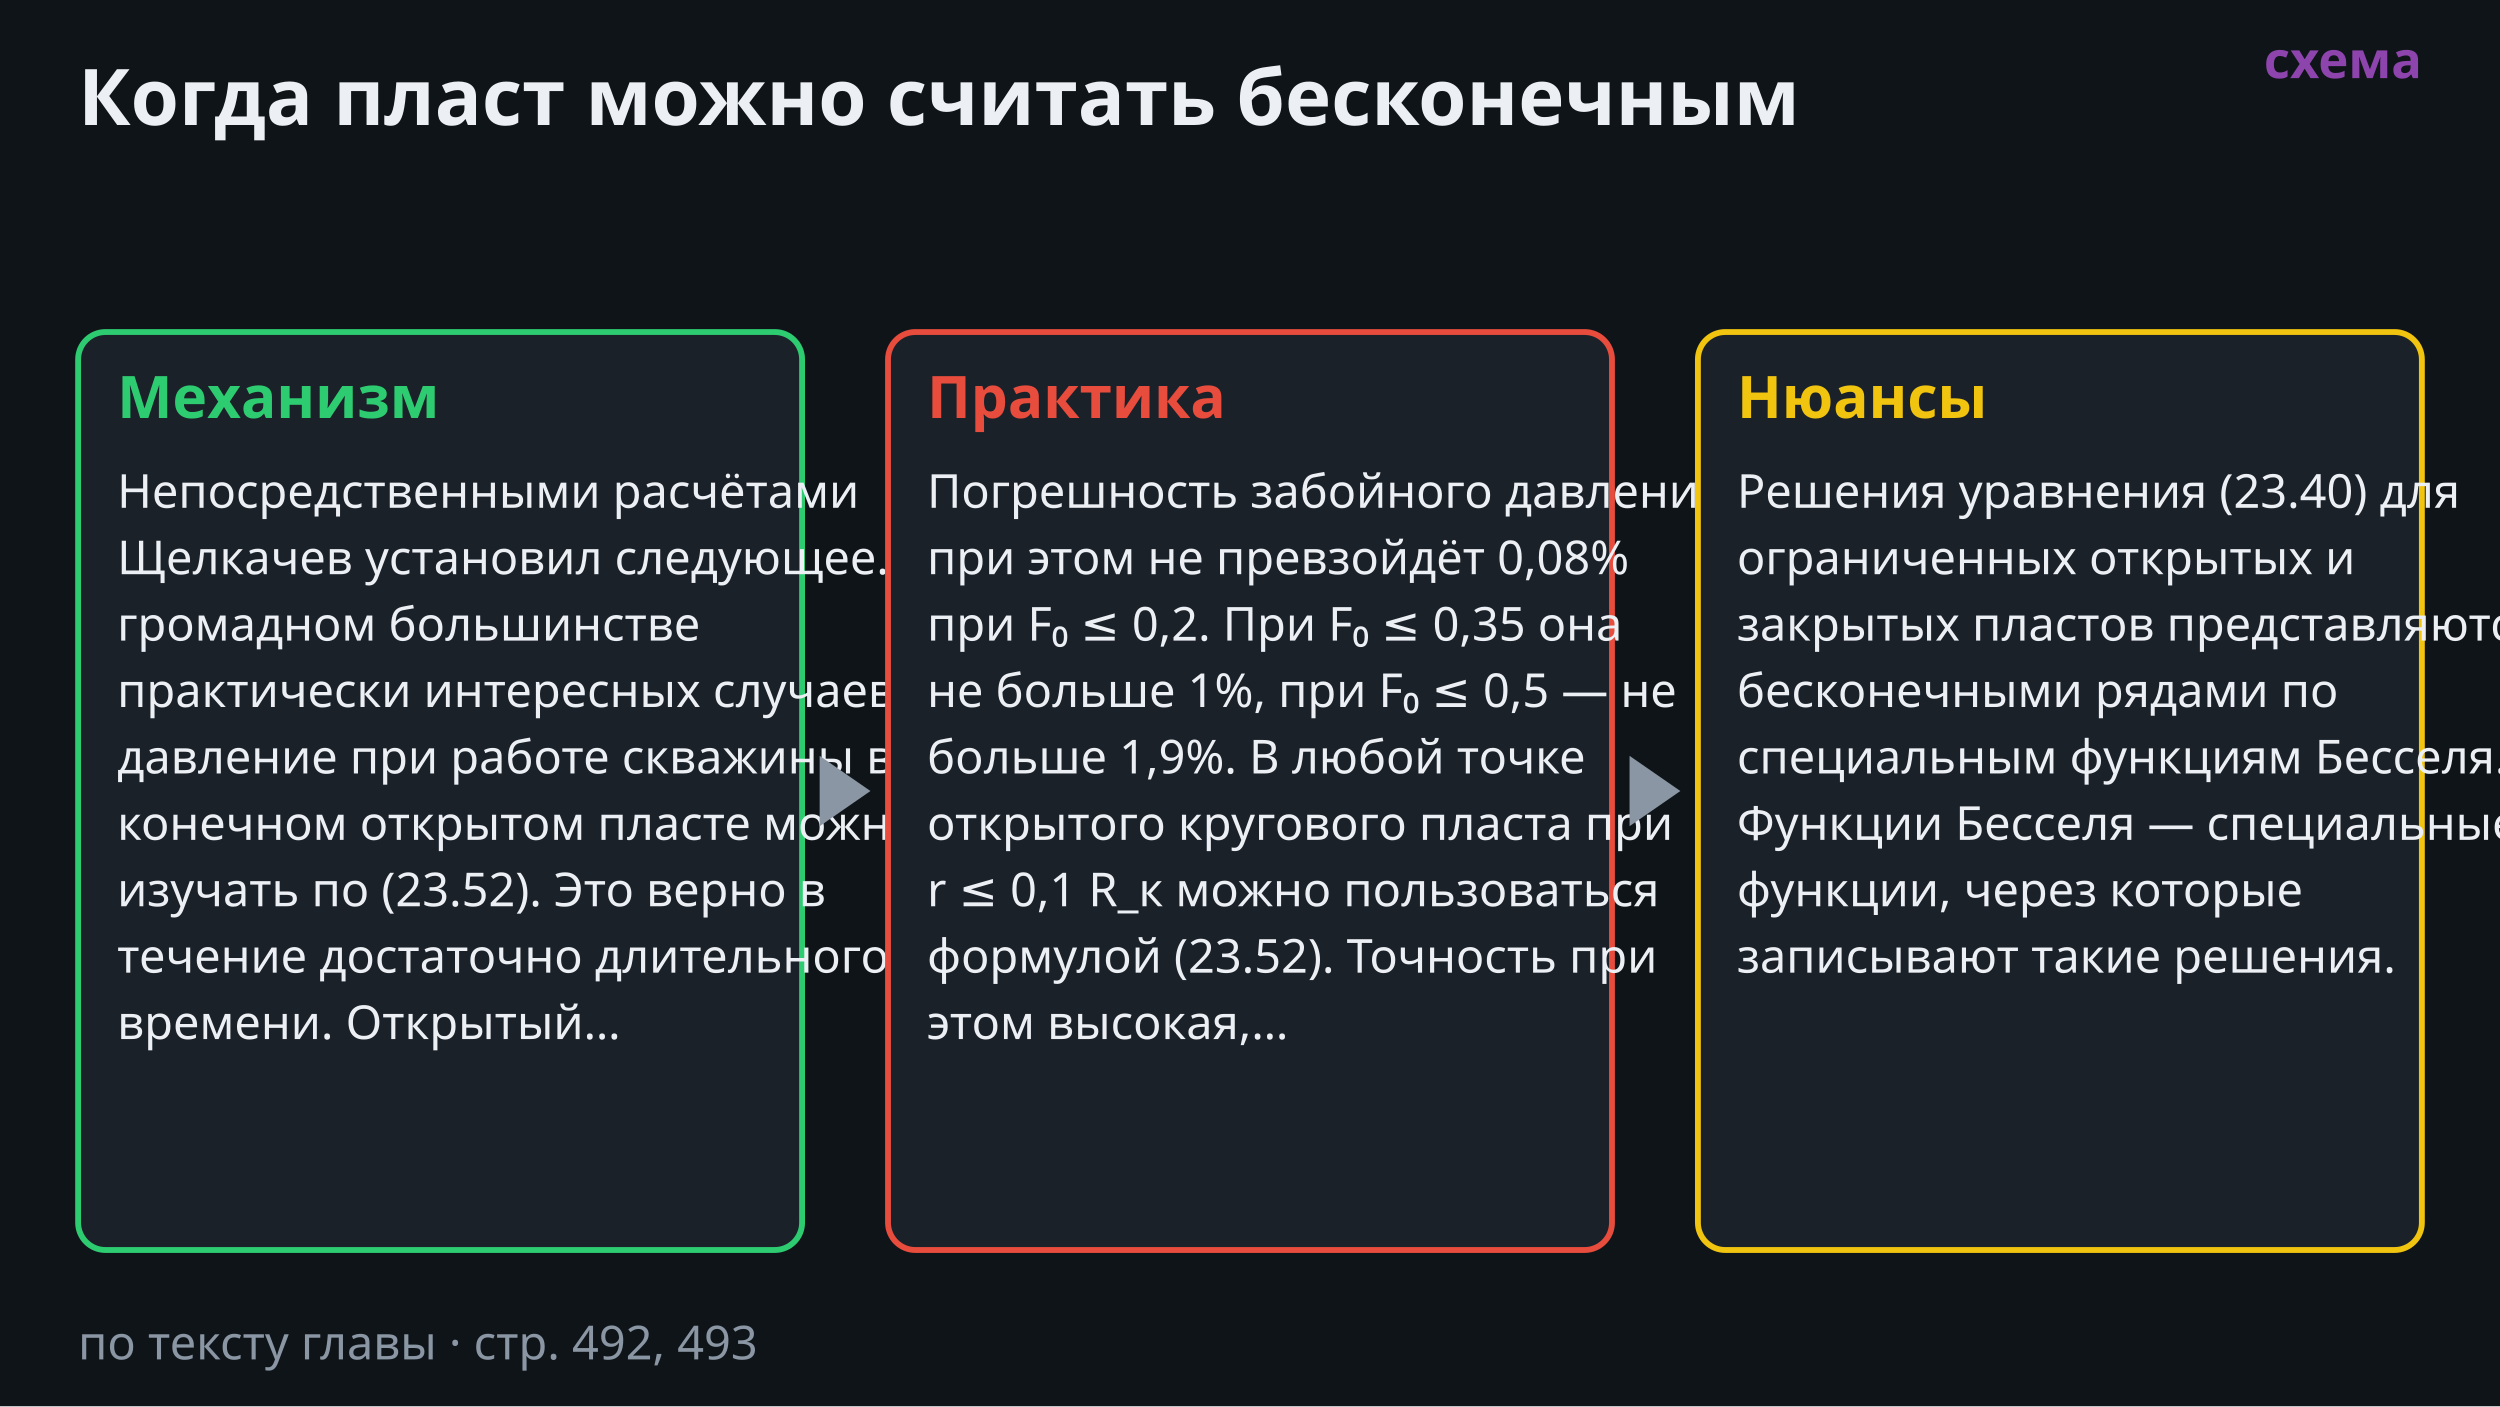
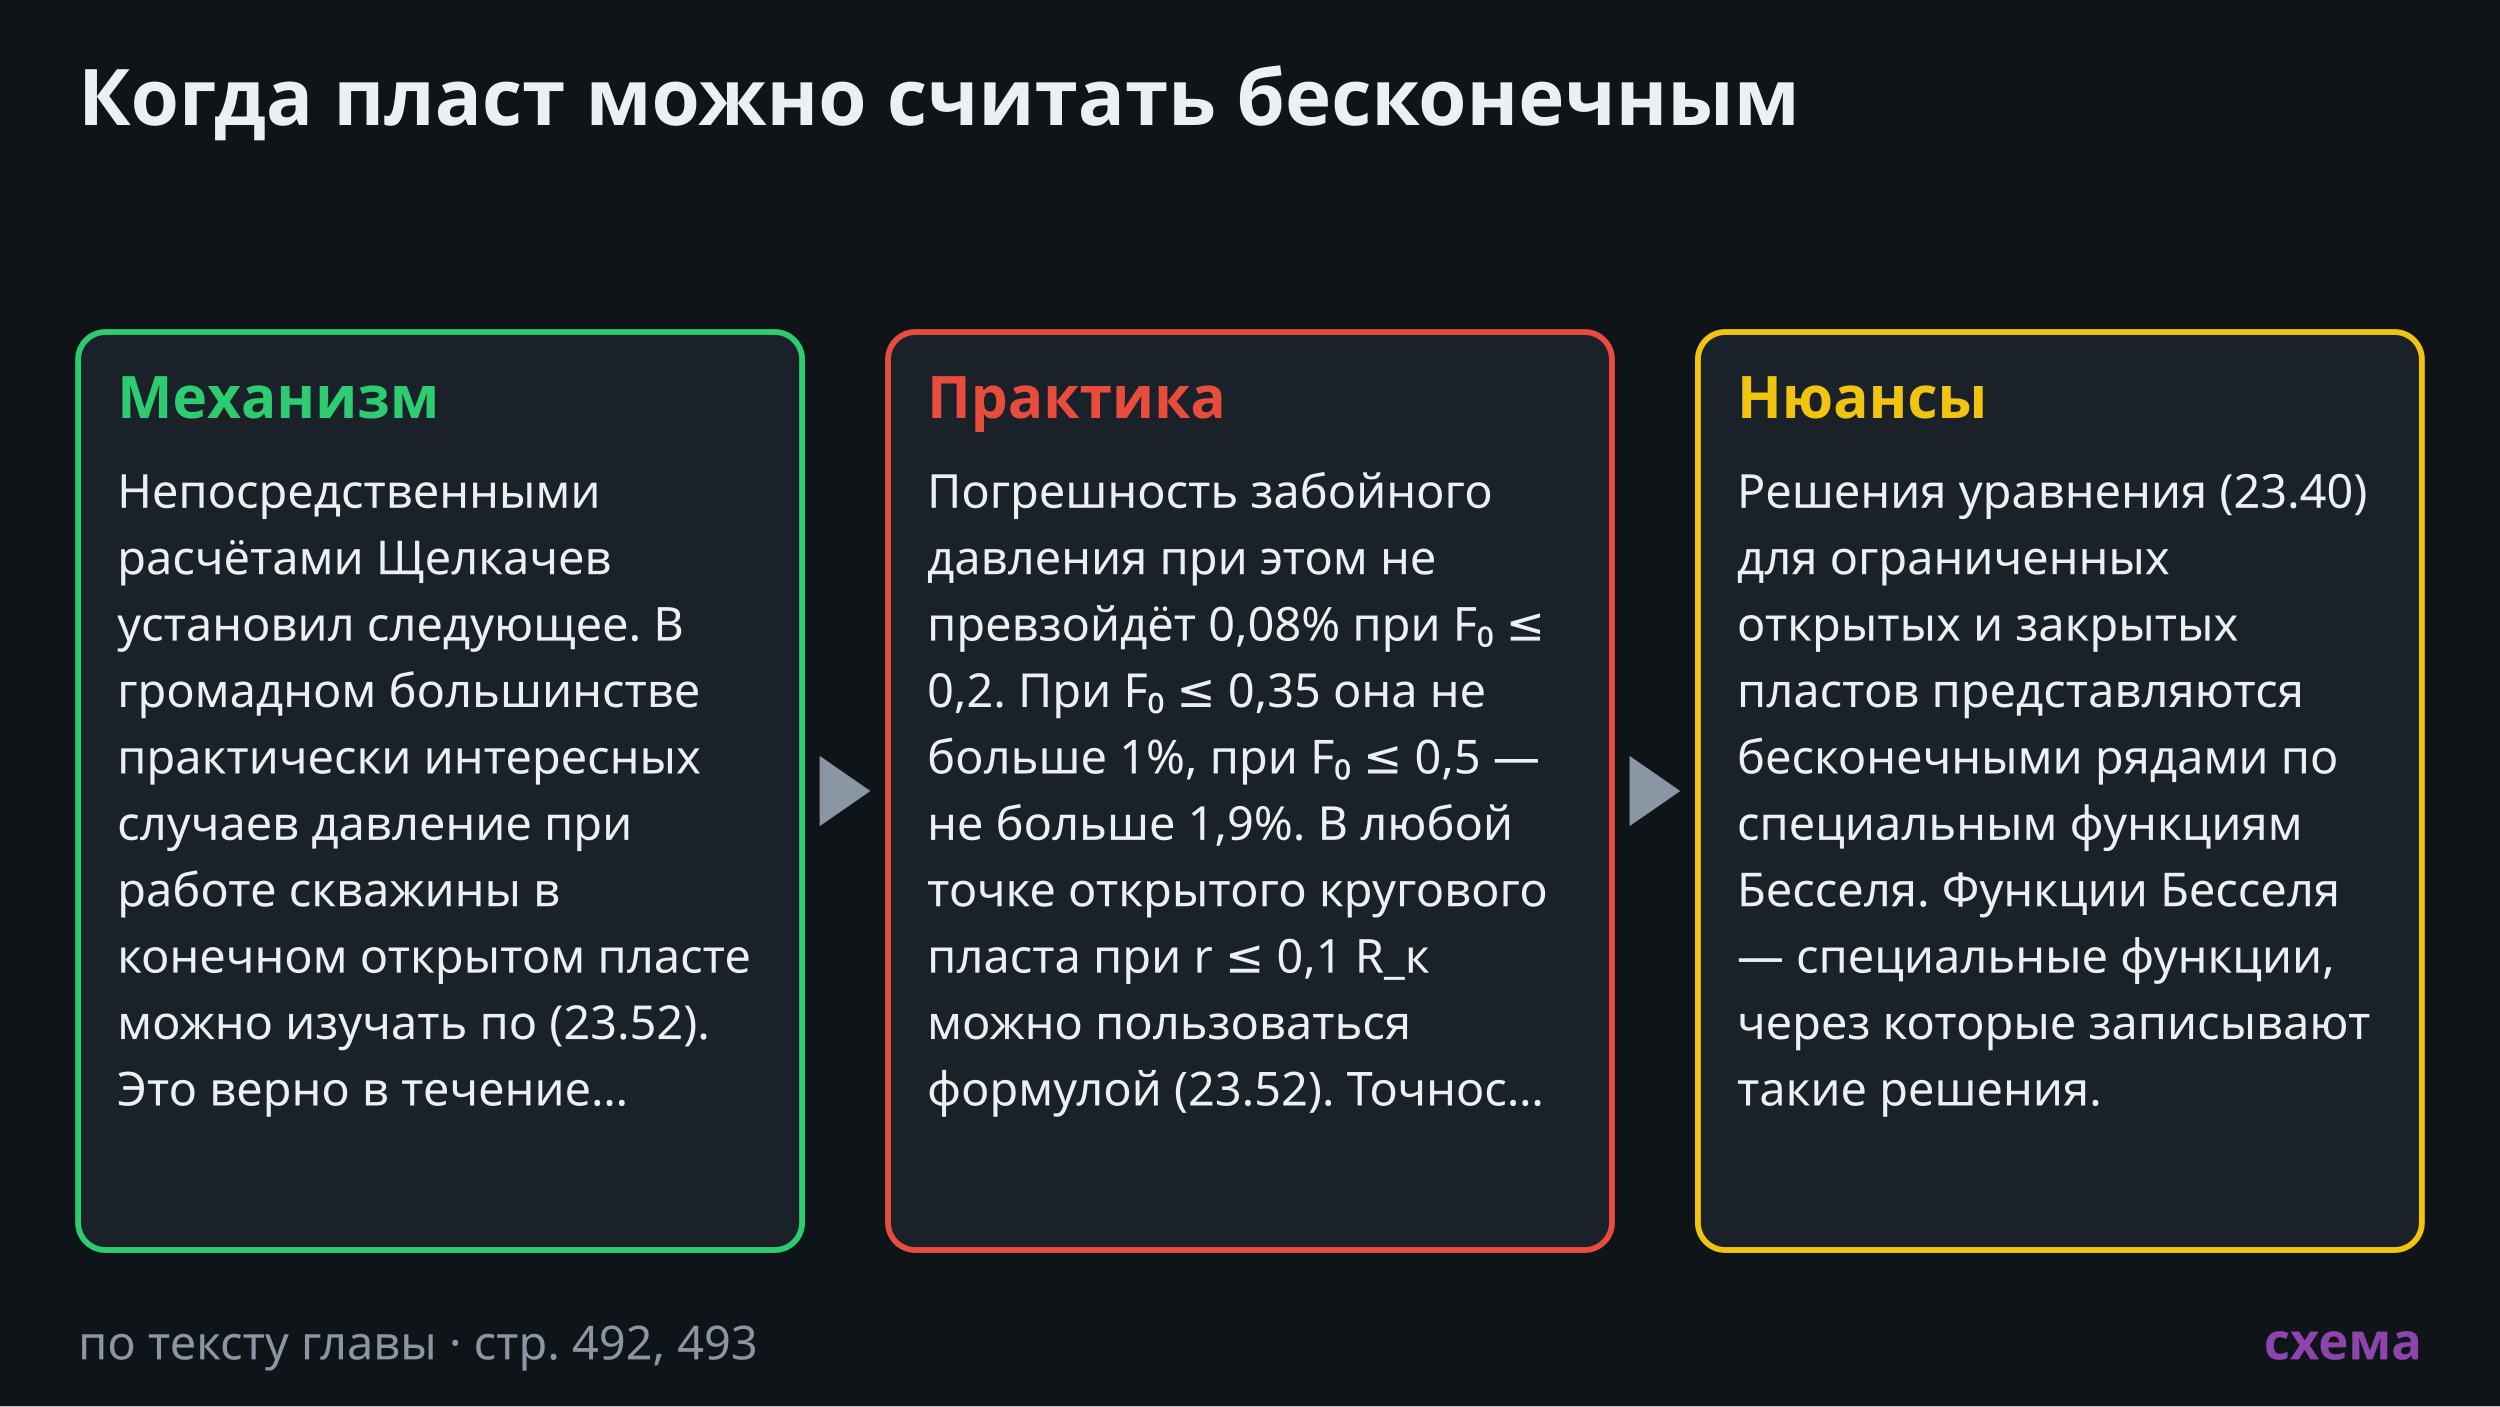
<svg xmlns="http://www.w3.org/2000/svg" viewBox="0 0 1280 720" width="1280" height="720" style="max-width:100%;height:auto">
  <rect width="1280" height="720" fill="#0F1419" />
  <text x="40" y="64" font-family="Segoe UI" font-size="40" font-weight="700" fill="#ECEFF4">Когда пласт можно считать бесконечным</text>
-   <text x="1240" y="40" text-anchor="end" font-family="Segoe UI" font-size="26" font-weight="700" fill="#8E44AD">схема</text>
+   <text x="1240" y="696" text-anchor="end" font-family="Segoe UI" font-size="26" font-weight="700" fill="#8E44AD">схема</text>
  <rect x="40.0" y="170" width="370.667" height="470" rx="14" fill="#1A2129" stroke="#2ECC71" stroke-width="3" />
  <text x="60.0" y="214" font-family="Segoe UI" font-size="30" font-weight="700" fill="#2ECC71">Механизм</text>
-   <text x="60.0" y="260" font-family="Segoe UI" font-size="24" fill="#ECEFF4">Непосредственными расчётами</text>
-   <text x="60.0" y="294" font-family="Segoe UI" font-size="24" fill="#ECEFF4">Щелкачев установил следующее. В</text>
-   <text x="60.0" y="328" font-family="Segoe UI" font-size="24" fill="#ECEFF4">громадном большинстве</text>
-   <text x="60.0" y="362" font-family="Segoe UI" font-size="24" fill="#ECEFF4">практически интересных случаев</text>
-   <text x="60.0" y="396" font-family="Segoe UI" font-size="24" fill="#ECEFF4">давление при работе скважины в</text>
-   <text x="60.0" y="430" font-family="Segoe UI" font-size="24" fill="#ECEFF4">конечном открытом пласте можно</text>
-   <text x="60.0" y="464" font-family="Segoe UI" font-size="24" fill="#ECEFF4">изучать по (23.52). Это верно в</text>
-   <text x="60.0" y="498" font-family="Segoe UI" font-size="24" fill="#ECEFF4">течение достаточно длительного</text>
-   <text x="60.0" y="532" font-family="Segoe UI" font-size="24" fill="#ECEFF4">времени. Открытый…</text>
+   <text x="60.0" y="260" font-family="Segoe UI" font-size="24" fill="#ECEFF4">Непосредственными</text>
+   <text x="60.0" y="294" font-family="Segoe UI" font-size="24" fill="#ECEFF4">расчётами Щелкачев</text>
+   <text x="60.0" y="328" font-family="Segoe UI" font-size="24" fill="#ECEFF4">установил следующее. В</text>
+   <text x="60.0" y="362" font-family="Segoe UI" font-size="24" fill="#ECEFF4">громадном большинстве</text>
+   <text x="60.0" y="396" font-family="Segoe UI" font-size="24" fill="#ECEFF4">практически интересных</text>
+   <text x="60.0" y="430" font-family="Segoe UI" font-size="24" fill="#ECEFF4">случаев давление при</text>
+   <text x="60.0" y="464" font-family="Segoe UI" font-size="24" fill="#ECEFF4">работе скважины в</text>
+   <text x="60.0" y="498" font-family="Segoe UI" font-size="24" fill="#ECEFF4">конечном открытом пласте</text>
+   <text x="60.0" y="532" font-family="Segoe UI" font-size="24" fill="#ECEFF4">можно изучать по (23.52).</text>
+   <text x="60.0" y="566" font-family="Segoe UI" font-size="24" fill="#ECEFF4">Это верно в течение…</text>
  <polygon points="419.667,387 445.667,405 419.667,423" fill="#8A96A3" />
  <rect x="454.667" y="170" width="370.667" height="470" rx="14" fill="#1A2129" stroke="#E74C3C" stroke-width="3" />
  <text x="474.667" y="214" font-family="Segoe UI" font-size="30" font-weight="700" fill="#E74C3C">Практика</text>
-   <text x="474.667" y="260" font-family="Segoe UI" font-size="24" fill="#ECEFF4">Погрешность забойного давления</text>
-   <text x="474.667" y="294" font-family="Segoe UI" font-size="24" fill="#ECEFF4">при этом не превзойдёт 0,08%</text>
-   <text x="474.667" y="328" font-family="Segoe UI" font-size="24" fill="#ECEFF4">при F₀ ≤ 0,2. При F₀ ≤ 0,35 она</text>
-   <text x="474.667" y="362" font-family="Segoe UI" font-size="24" fill="#ECEFF4">не больше 1%, при F₀ ≤ 0,5 — не</text>
-   <text x="474.667" y="396" font-family="Segoe UI" font-size="24" fill="#ECEFF4">больше 1,9%. В любой точке</text>
-   <text x="474.667" y="430" font-family="Segoe UI" font-size="24" fill="#ECEFF4">открытого кругового пласта при</text>
-   <text x="474.667" y="464" font-family="Segoe UI" font-size="24" fill="#ECEFF4">r ≤ 0,1 R_к можно пользоваться</text>
-   <text x="474.667" y="498" font-family="Segoe UI" font-size="24" fill="#ECEFF4">формулой (23.52). Точность при</text>
-   <text x="474.667" y="532" font-family="Segoe UI" font-size="24" fill="#ECEFF4">этом высокая,…</text>
+   <text x="474.667" y="260" font-family="Segoe UI" font-size="24" fill="#ECEFF4">Погрешность забойного</text>
+   <text x="474.667" y="294" font-family="Segoe UI" font-size="24" fill="#ECEFF4">давления при этом не</text>
+   <text x="474.667" y="328" font-family="Segoe UI" font-size="24" fill="#ECEFF4">превзойдёт 0,08% при F₀ ≤</text>
+   <text x="474.667" y="362" font-family="Segoe UI" font-size="24" fill="#ECEFF4">0,2. При F₀ ≤ 0,35 она не</text>
+   <text x="474.667" y="396" font-family="Segoe UI" font-size="24" fill="#ECEFF4">больше 1%, при F₀ ≤ 0,5 —</text>
+   <text x="474.667" y="430" font-family="Segoe UI" font-size="24" fill="#ECEFF4">не больше 1,9%. В любой</text>
+   <text x="474.667" y="464" font-family="Segoe UI" font-size="24" fill="#ECEFF4">точке открытого кругового</text>
+   <text x="474.667" y="498" font-family="Segoe UI" font-size="24" fill="#ECEFF4">пласта при r ≤ 0,1 R_к</text>
+   <text x="474.667" y="532" font-family="Segoe UI" font-size="24" fill="#ECEFF4">можно пользоваться</text>
+   <text x="474.667" y="566" font-family="Segoe UI" font-size="24" fill="#ECEFF4">формулой (23.52). Точнос…</text>
  <polygon points="834.333,387 860.333,405 834.333,423" fill="#8A96A3" />
  <rect x="869.333" y="170" width="370.667" height="470" rx="14" fill="#1A2129" stroke="#F1C40F" stroke-width="3" />
  <text x="889.333" y="214" font-family="Segoe UI" font-size="30" font-weight="700" fill="#F1C40F">Нюансы</text>
-   <text x="889.333" y="260" font-family="Segoe UI" font-size="24" fill="#ECEFF4">Решения уравнения (23.40) для</text>
-   <text x="889.333" y="294" font-family="Segoe UI" font-size="24" fill="#ECEFF4">ограниченных открытых и</text>
-   <text x="889.333" y="328" font-family="Segoe UI" font-size="24" fill="#ECEFF4">закрытых пластов представляются</text>
-   <text x="889.333" y="362" font-family="Segoe UI" font-size="24" fill="#ECEFF4">бесконечными рядами по</text>
-   <text x="889.333" y="396" font-family="Segoe UI" font-size="24" fill="#ECEFF4">специальным функциям Бесселя.</text>
-   <text x="889.333" y="430" font-family="Segoe UI" font-size="24" fill="#ECEFF4">Функции Бесселя — специальные</text>
-   <text x="889.333" y="464" font-family="Segoe UI" font-size="24" fill="#ECEFF4">функции, через которые</text>
-   <text x="889.333" y="498" font-family="Segoe UI" font-size="24" fill="#ECEFF4">записывают такие решения.</text>
+   <text x="889.333" y="260" font-family="Segoe UI" font-size="24" fill="#ECEFF4">Решения уравнения (23.40)</text>
+   <text x="889.333" y="294" font-family="Segoe UI" font-size="24" fill="#ECEFF4">для ограниченных</text>
+   <text x="889.333" y="328" font-family="Segoe UI" font-size="24" fill="#ECEFF4">открытых и закрытых</text>
+   <text x="889.333" y="362" font-family="Segoe UI" font-size="24" fill="#ECEFF4">пластов представляются</text>
+   <text x="889.333" y="396" font-family="Segoe UI" font-size="24" fill="#ECEFF4">бесконечными рядами по</text>
+   <text x="889.333" y="430" font-family="Segoe UI" font-size="24" fill="#ECEFF4">специальным функциям</text>
+   <text x="889.333" y="464" font-family="Segoe UI" font-size="24" fill="#ECEFF4">Бесселя. Функции Бесселя</text>
+   <text x="889.333" y="498" font-family="Segoe UI" font-size="24" fill="#ECEFF4">— специальные функции,</text>
+   <text x="889.333" y="532" font-family="Segoe UI" font-size="24" fill="#ECEFF4">через которые записывают</text>
+   <text x="889.333" y="566" font-family="Segoe UI" font-size="24" fill="#ECEFF4">такие решения.</text>
  <text x="40" y="696" font-family="Segoe UI" font-size="24" fill="#8A96A3">по тексту главы · стр. 492, 493</text>
</svg>
